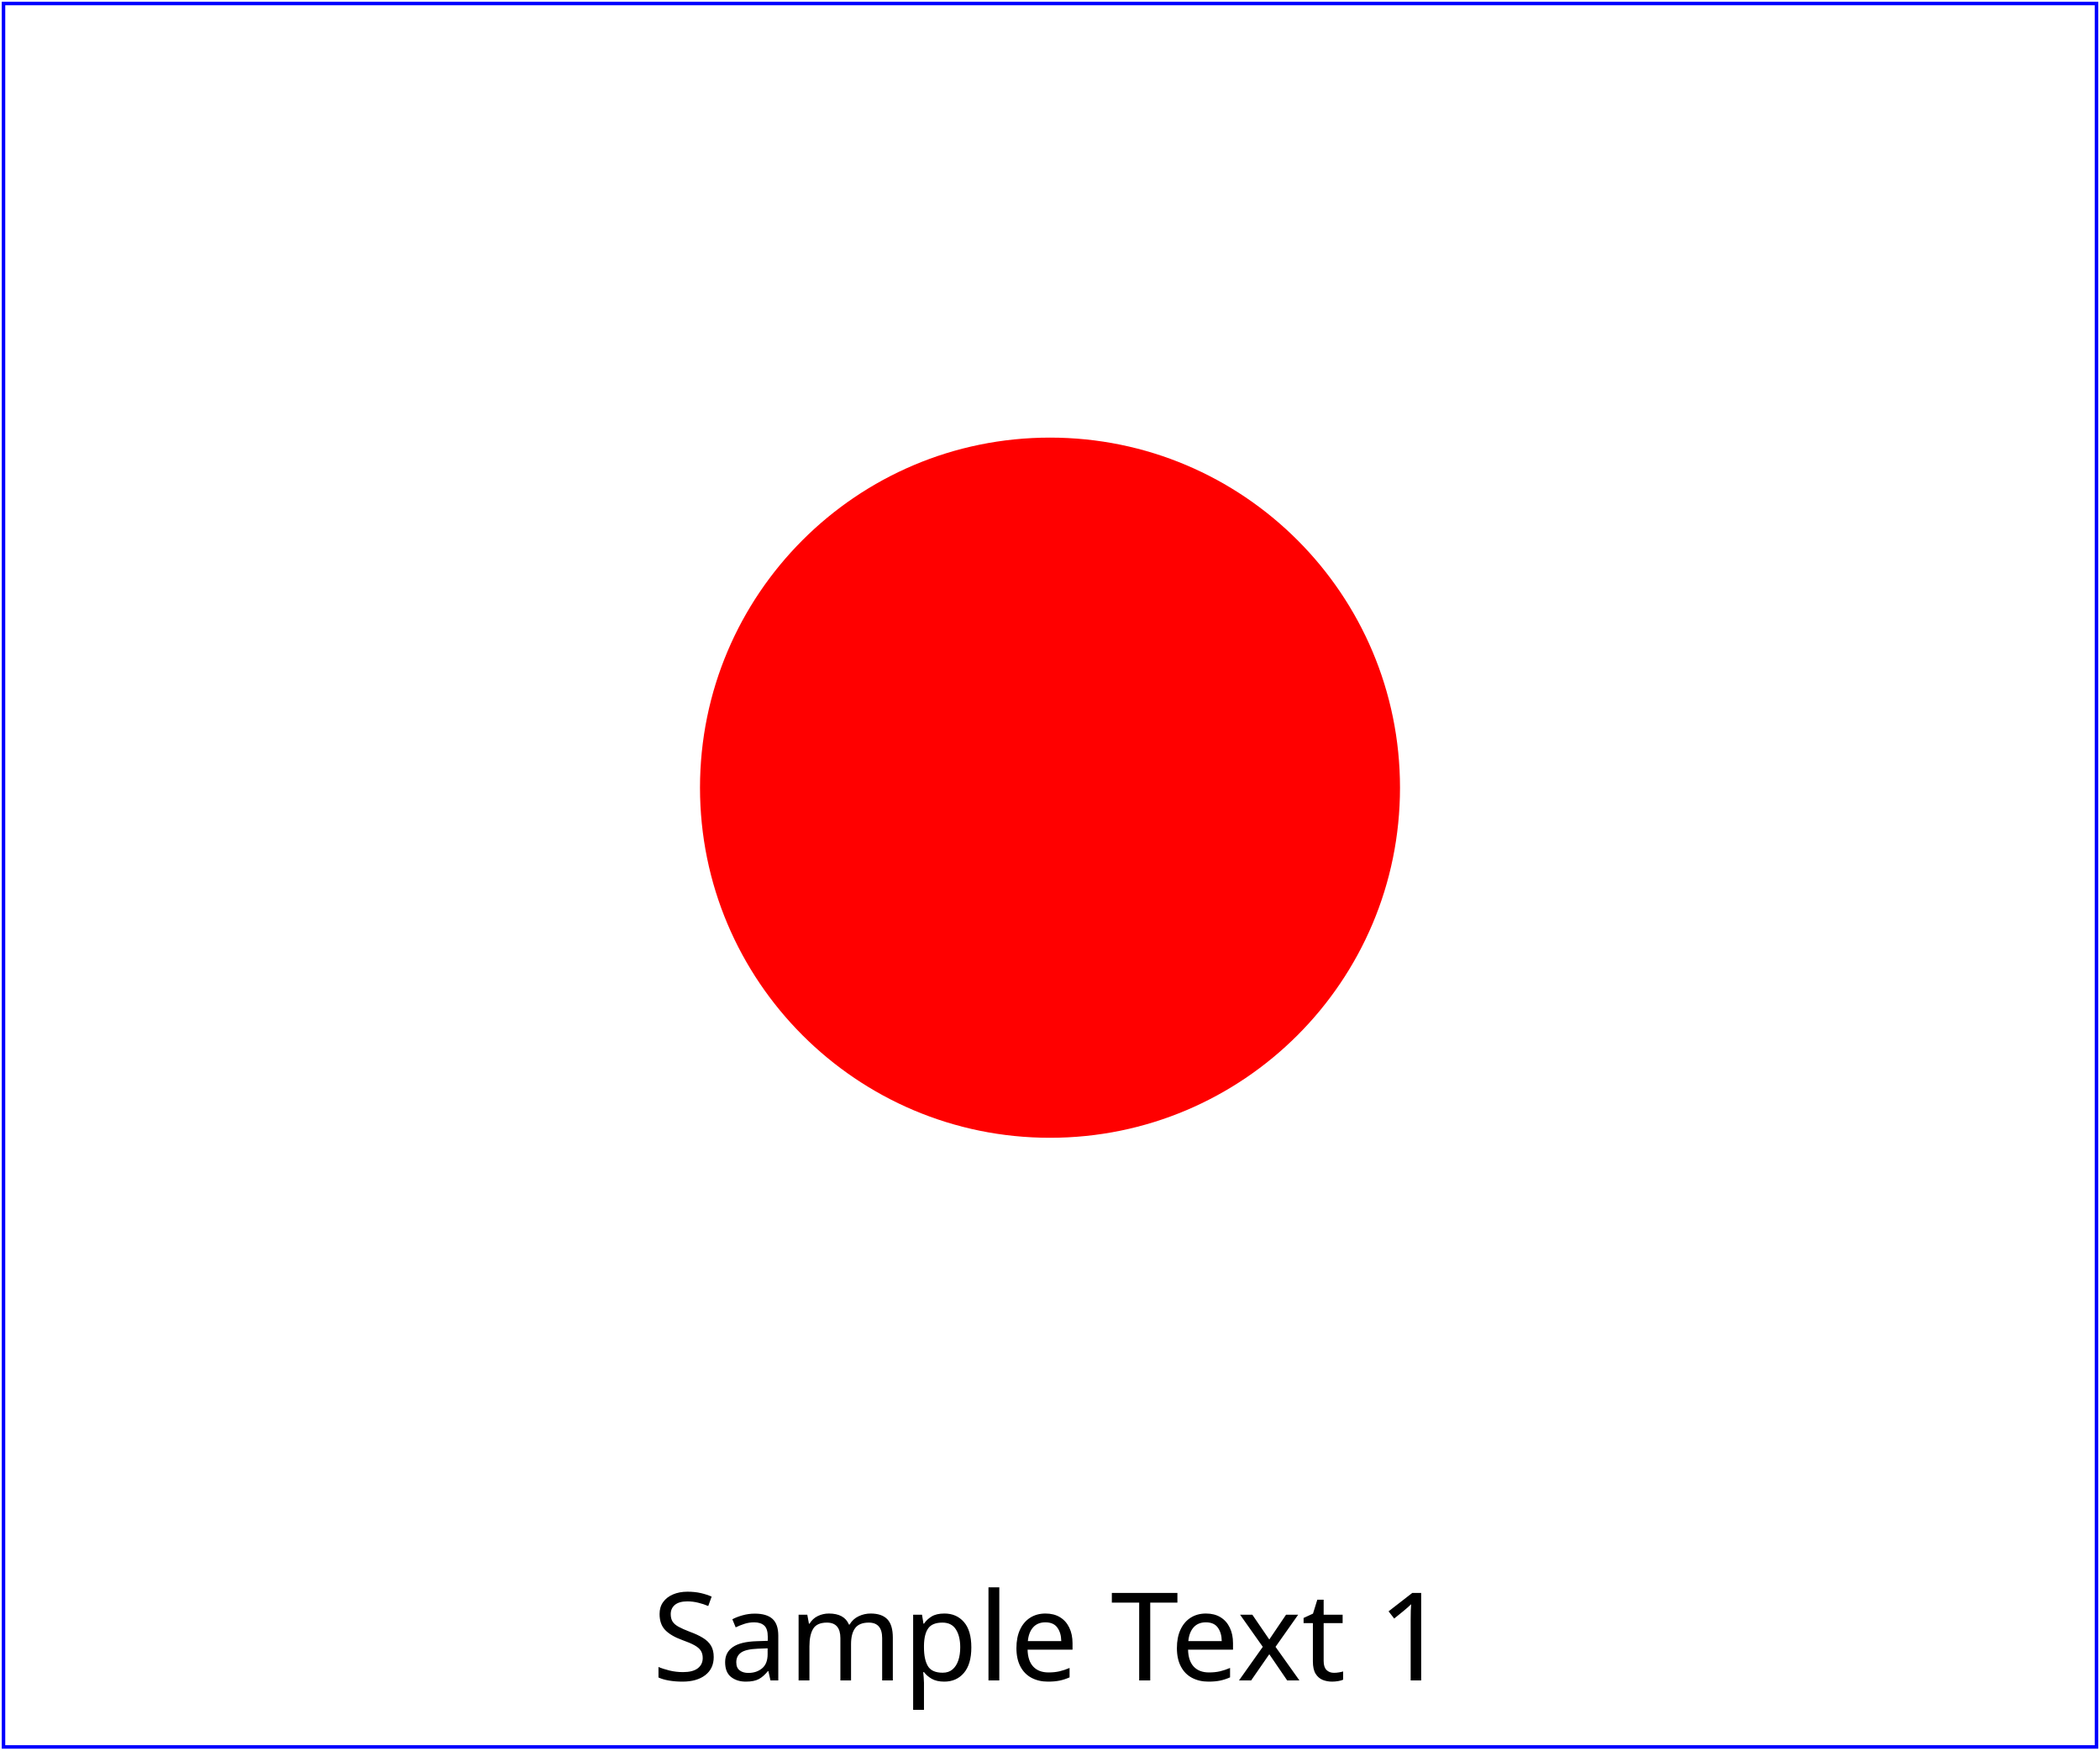
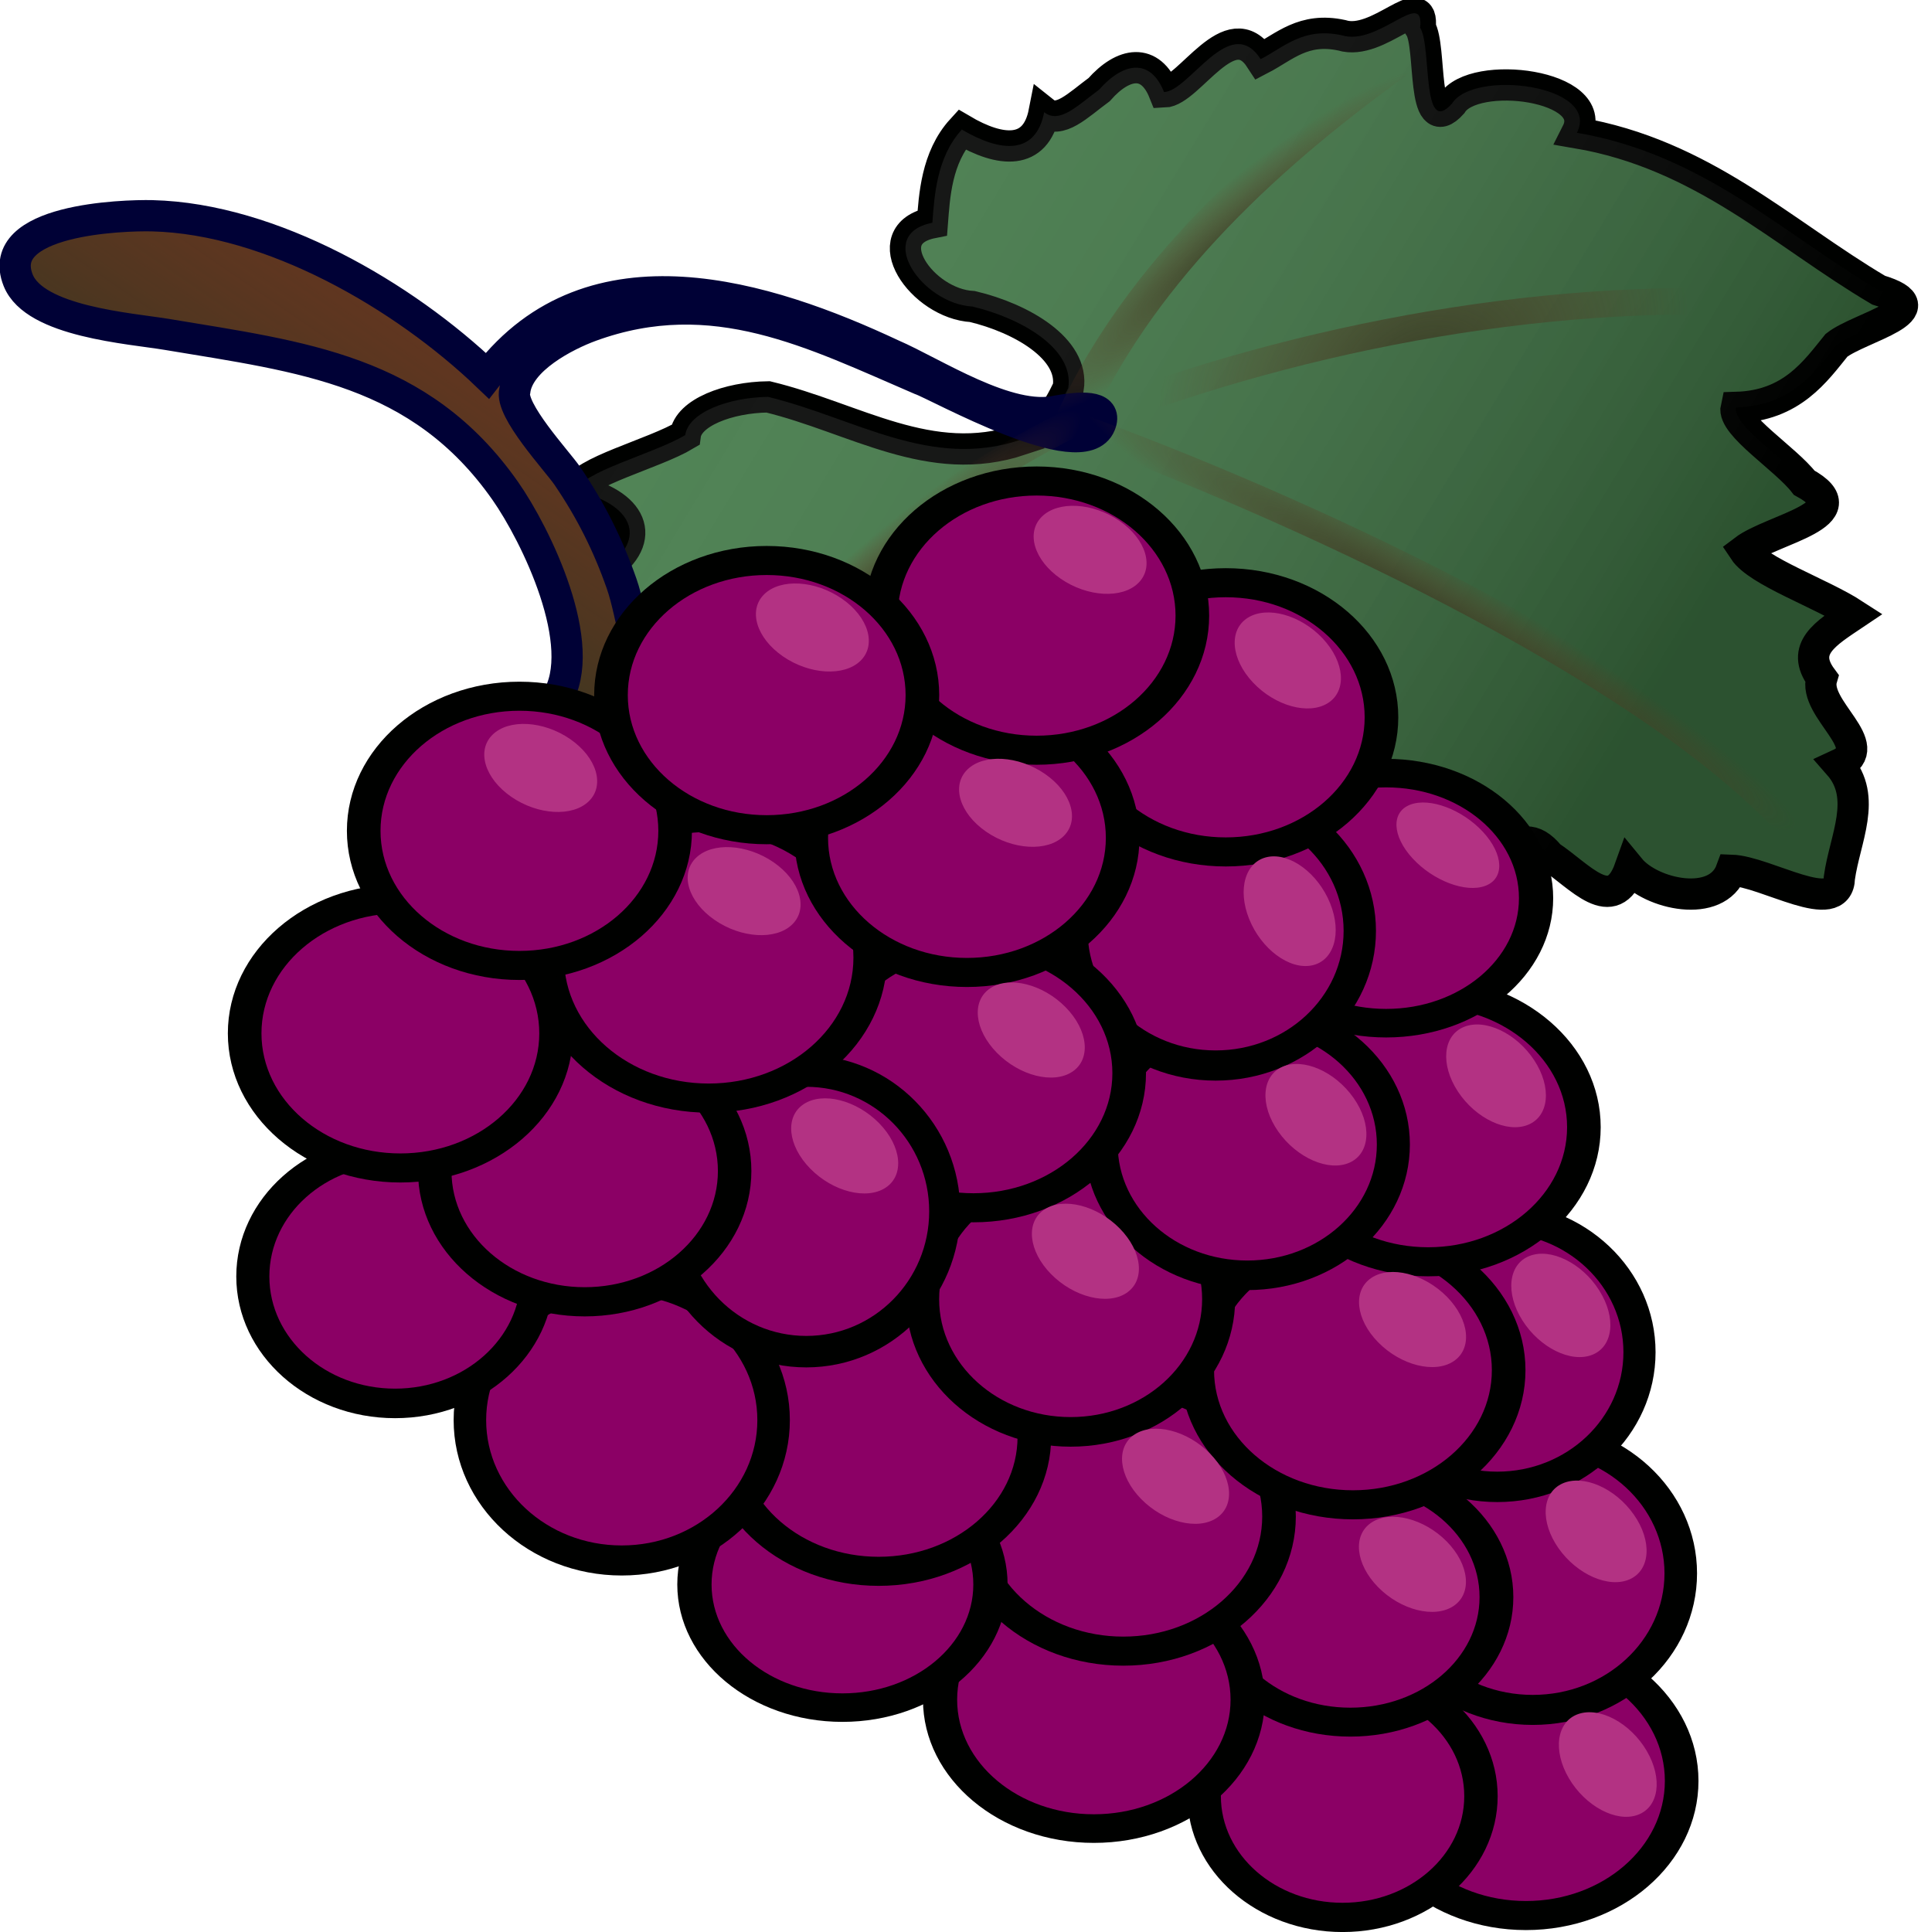
- <svg xmlns="http://www.w3.org/2000/svg" width="6cm" height="5cm" viewBox="0 0 600 500" version="1.1">
-   <rect x="1" y="1" width="598" height="498" fill="none" stroke="blue" />
-   <circle cx="300" cy="225" r="100" fill="red" />
-   <text x="300" y="480" font-family="Verdana" font-size="35" text-anchor="middle">
-         Sample Text 1
-     </text>
+ <svg xmlns="http://www.w3.org/2000/svg" xmlns:xlink="http://www.w3.org/1999/xlink" id="svg1" width="384.116" height="386.298" version="1.1">
+   <defs id="defs3">
+     <linearGradient id="linearGradient5521">
+       <stop style="stop-color: rgb(55, 54, 32); stop-opacity: 0.784;" offset="0" id="stop5522" />
+       <stop style="stop-color: rgb(108, 54, 32); stop-opacity: 0;" offset="1" id="stop5523" />
+     </linearGradient>
+     <linearGradient id="linearGradient4886">
+       <stop style="stop-color: rgb(166, 126, 13); stop-opacity: 0.886;" offset="0" id="stop4887" />
+       <stop style="stop-color: rgb(75, 150, 54); stop-opacity: 0.351;" offset="1" id="stop4888" />
+     </linearGradient>
+     <linearGradient id="linearGradient3606">
+       <stop style="stop-color: rgb(153, 60, 13); stop-opacity: 0.546;" offset="0" id="stop3607" />
+       <stop style="stop-color: rgb(145, 113, 60); stop-opacity: 0.268;" offset="1" id="stop3608" />
+     </linearGradient>
+     <linearGradient id="linearGradient3602">
+       <stop style="stop-color: rgb(166, 126, 13); stop-opacity: 0.567;" offset="0" id="stop3603" />
+       <stop style="stop-color: rgb(75, 150, 54); stop-opacity: 0.216;" offset="1" id="stop3604" />
+     </linearGradient>
+     <linearGradient id="linearGradient3592">
+       <stop style="stop-color: rgb(186, 2, 13); stop-opacity: 0.886;" offset="0" id="stop3593" />
+       <stop style="stop-color: rgb(75, 150, 54); stop-opacity: 0.349;" offset="1" id="stop3594" />
+     </linearGradient>
+     <linearGradient id="linearGradient1536">
+       <stop style="stop-color: rgb(126, 147, 13); stop-opacity: 0.619;" offset="0" id="stop1537" />
+       <stop style="stop-color: rgb(75, 150, 54); stop-opacity: 0.33;" offset="1" id="stop1538" />
+     </linearGradient>
+     <linearGradient id="linearGradient1532">
+       <stop style="stop-color: rgb(0, 0, 0); stop-opacity: 1;" offset="0" id="stop1533" />
+       <stop style="stop-color: rgb(255, 255, 255); stop-opacity: 1;" offset="1" id="stop1534" />
+     </linearGradient>
+     <linearGradient id="linearGradient2623">
+       <stop style="stop-color: rgb(0, 0, 0); stop-opacity: 1;" offset="0" id="stop2624" />
+       <stop style="stop-color: rgb(255, 255, 255); stop-opacity: 1;" offset="1" id="stop2625" />
+     </linearGradient>
+     <linearGradient id="linearGradient6743">
+       <stop style="stop-color: rgb(0, 0, 0); stop-opacity: 0.351;" offset="0" id="stop6744" />
+       <stop style="stop-color: rgb(255, 255, 255); stop-opacity: 0.01;" offset="1" id="stop6745" />
+     </linearGradient>
+     <linearGradient xlink:href="#linearGradient6743" id="linearGradient4897" x1="470.255" y1="284.984" x2="209.893" y2="164.375" gradientTransform="matrix(1.142487,0,0,0.8752836,-196.5881,-128.4325)" gradientUnits="userSpaceOnUse" />
+     <linearGradient xlink:href="#linearGradient5521" id="linearGradient6149" x1="193.637" y1="136.91" x2="268.609" y2="82.95" gradientTransform="scale(1.423824,0.7023339)" gradientUnits="userSpaceOnUse" />
+     <radialGradient xlink:href="#linearGradient5521" id="radialGradient3053" gradientTransform="scale(1.087948,0.9191614)" cx="417.744" cy="94.661" fx="417.744" fy="94.661" r="100.062" gradientUnits="userSpaceOnUse" />
+     <radialGradient xlink:href="#linearGradient5521" id="radialGradient103" gradientTransform="scale(0.3461173,2.889194)" cx="226.043" cy="37.977" fx="226.043" fy="37.977" r="16.586" gradientUnits="userSpaceOnUse" />
+     <radialGradient xlink:href="#linearGradient5521" id="radialGradient105" gradientTransform="scale(1.15027,0.8693608)" cx="90.596" cy="98.895" fx="90.596" fy="98.895" r="27.404" gradientUnits="userSpaceOnUse" />
+     <radialGradient xlink:href="#linearGradient5521" id="radialGradient107" gradientTransform="scale(2.325584,0.4299994)" cx="44.933" cy="139.017" fx="44.933" fy="139.017" r="13.65" gradientUnits="userSpaceOnUse" />
+     <radialGradient xlink:href="#linearGradient5521" id="radialGradient109" gradientTransform="scale(2.515654,0.3975109)" cx="18.145" cy="159.012" fx="18.145" fy="159.012" r="12.214" gradientUnits="userSpaceOnUse" />
+     <radialGradient xlink:href="#linearGradient5521" id="radialGradient111" gradientTransform="scale(0.8762185,1.141268)" cx="58.612" cy="83.013" fx="58.612" fy="83.013" r="28.804" gradientUnits="userSpaceOnUse" />
+   </defs>
+   <path style="fill:#447f4a;fill-opacity:1;stroke:#000100;stroke-width:6.25;stroke-miterlimit:4;stroke-opacity:1;stroke-dasharray:none" d="m 204.03,87.953 c -17.999,5.995 -33.051,-4.383 -50.436,-8.599 -7.996,0.106 -15.972,3.153 -16.562,7.643 -6.24,3.735 -21.014,7.399 -21.751,11.179 10.966,2.512 14.484,9.39 5.656,15.499 -6.054,5.594 -14.029,11.601 0.355,12.784 4.297,3.579 -2.255,17.348 2.641,17.3 10.041,-2.702 3.514,7.62 10.64,9.983 2.108,4.054 -1.522,15.059 8.443,7.69 8.384,-6.3 24.95,-14.387 33.997,-13.184 -4.867,5.807 -13.379,10.821 -12.206,18.253 -2.069,5.231 0.505,5.339 5.523,7.281 -1.086,6.215 7.605,22.478 17.544,13.472 9.265,-3.042 7.852,12.78 19.474,10.781 10.399,-4.666 16.808,5.724 24.055,6.375 4.259,-7.48 11.282,-3.949 16.96,0.619 8.278,-5.537 24.782,6.685 27.473,0.614 -0.095,-6.332 -6.575,-14.835 2.262,-17.284 -7.181,-5.534 -13.631,-11.675 -15.522,-19.462 -0.633,-7.446 3.931,8.702 9.108,1.268 7.651,0.91 16.011,11.057 22.245,8.445 5.193,-3.486 9.289,-15.671 15.957,-7.457 6.037,3.983 12.551,12.223 16.023,2.508 4.247,5.176 17.438,8.127 20.29,0.342 6.993,0.239 21.455,9.55 21.616,1.492 1.076,-7.759 5.684,-16.023 -0.113,-22.618 7.951,-3.638 -5.263,-11.105 -3.411,-17.276 -4.368,-5.92 0.796,-8.965 6.426,-12.744 -6.57,-4.263 -19.163,-8.58 -21.964,-12.808 5.688,-4.312 23.64,-7.178 12.025,-13.529 -3.655,-4.778 -14.427,-11.504 -13.608,-15.057 11.168,-0.305 15.907,-7.313 20.077,-12.437 4.719,-3.676 21.233,-7.172 8.409,-11.009 -19.12,-11.288 -35.109,-27.186 -60.335,-31.468 4.844,-9.551 -20.653,-12.798 -24.993,-5.814 -6.175,6.842 -3.975,-11.456 -6.351,-15.193 0.86,-8.182 -8.326,3.799 -15.678,1.51 -7.667,-1.652 -11.465,2.318 -16.207,4.776 -6.125,-9.463 -14.248,6.406 -19.323,6.578 -2.731,-6.825 -8.115,-6.003 -12.978,-0.489 -4.243,3.123 -7.919,6.959 -10.989,4.515 -1.686,8.615 -8.68,8.072 -16.469,3.474 -5.108,5.59 -5.485,13.408 -5.892,18.631 -11.744,2.326 -2.065,16.217 8.015,16.754 9.779,2.318 20.426,8.453 19.153,16.306 -2.475,5.159 -4.055,7.245 -9.58,10.354 z m 37.129,57.451 c 5.34,-2.193 13.443,-7.743 10.102,0.612 -0.64,3.628 0.855,12.504 -4.204,5.273 -1.966,-1.962 -3.932,-3.923 -5.898,-5.885 z" id="path5" />
+   <path style="fill:url(#linearGradient4897);fill-opacity:1;stroke:none" d="m 204.03,87.953 c -17.999,5.995 -33.051,-4.383 -50.436,-8.599 -7.996,0.106 -15.972,3.153 -16.562,7.643 -6.24,3.735 -21.014,7.399 -21.751,11.179 10.966,2.512 14.484,9.39 5.656,15.499 -6.054,5.593 -14.029,11.601 0.355,12.784 4.297,3.579 -2.255,17.348 2.641,17.3 10.041,-2.702 3.514,7.62 10.64,9.983 2.108,4.054 -1.522,15.059 8.443,7.69 8.384,-6.3 24.95,-14.387 33.997,-13.184 -4.867,5.807 -13.379,10.821 -12.206,18.253 -2.069,5.231 0.505,5.339 5.523,7.281 -1.086,6.215 7.605,22.478 17.544,13.472 9.265,-3.042 7.852,12.78 19.474,10.781 10.399,-4.666 16.808,5.724 24.055,6.375 4.259,-7.48 11.282,-3.949 16.96,0.619 8.278,-5.537 24.782,6.685 27.473,0.614 -0.095,-6.332 -6.575,-14.835 2.262,-17.284 -7.181,-5.534 -13.631,-11.675 -15.522,-19.462 -0.633,-7.446 3.931,8.702 9.108,1.268 7.651,0.91 16.011,11.057 22.245,8.445 5.193,-3.486 9.289,-15.671 15.957,-7.457 6.037,3.983 12.551,12.223 16.023,2.508 4.247,5.176 17.437,8.127 20.29,0.342 6.993,0.239 21.455,9.55 21.616,1.492 1.076,-7.759 5.684,-16.023 -0.113,-22.618 7.951,-3.638 -5.263,-11.105 -3.411,-17.276 -4.368,-5.92 0.796,-8.965 6.426,-12.744 -6.57,-4.263 -19.163,-8.58 -21.963,-12.808 5.688,-4.312 23.64,-7.178 12.025,-13.529 -3.655,-4.778 -14.427,-11.504 -13.608,-15.057 11.168,-0.305 15.907,-7.313 20.077,-12.437 4.719,-3.676 21.233,-7.172 8.409,-11.009 -19.12,-11.288 -35.109,-27.186 -60.335,-31.468 4.844,-9.551 -20.653,-12.798 -24.993,-5.814 -6.175,6.842 -3.975,-11.456 -6.351,-15.193 0.86,-8.182 -8.326,3.799 -15.678,1.51 -7.667,-1.652 -11.465,2.318 -16.206,4.776 -6.125,-9.463 -14.248,6.405 -19.323,6.578 -2.731,-6.825 -8.115,-6.003 -12.978,-0.489 -4.243,3.123 -7.919,6.959 -10.989,4.515 -1.686,8.615 -8.68,8.072 -16.469,3.474 -5.108,5.59 -5.485,13.408 -5.892,18.631 -11.744,2.326 -2.065,16.217 8.015,16.754 9.779,2.318 20.426,8.453 19.153,16.306 -2.475,5.159 -4.055,7.245 -9.58,10.354 z m 37.129,57.451 c 5.34,-2.193 13.443,-7.743 10.102,0.612 -0.64,3.628 0.855,12.504 -4.204,5.273 -1.966,-1.962 -3.932,-3.923 -5.898,-5.885 z" id="path4264" />
+   <g id="g1748" transform="translate(-196.5881,-128.4325)">
+     <path style="fill:#6c3620;fill-opacity:1;stroke:none" d="m 301.699,130.79 0,1 44,0 0,-1 c -3.453,-1.946 -7.94,-3.042 -10.566,-6.144 -4.337,-5.121 -5.315,-16.785 -7.577,-23.255 -2.736,-7.827 -6.222,-14.773 -10.886,-21.601 -2,-2.929 -11.581,-13.193 -10.487,-16.989 0.774,-6.302 10.19,-11.12 15.179,-12.939 24.594,-8.967 44.601,1.498 65.93,10.657 3.25,1.07 32.506,17.579 35.964,8.992 1.371,-3.406 -2.582,-3.766 -8.566,-2.68 -9.801,2.292 -24.798,-7.699 -33.102,-11.273 -24.909,-11.665 -59.945,-22.905 -80.889,4.232 -16.735,-16.016 -43.137,-31.399 -67,-31.985 -5.95,-0.146 -31.64,0.724 -26.828,12.88 3.295,8.323 22.38,9.614 29.828,10.858 26.992,4.507 50.549,7.016 67.56,31.247 6.122,8.72 16.997,31.014 10.261,41.721 -2.239,3.559 -9.09,4.757 -12.821,6.279 z" id="path14" transform="translate(-6.65592,143.768)" />
+     <path style="fill:url(#linearGradient6149);fill-opacity:1;stroke:#000136;stroke-width:6.25;stroke-miterlimit:4;stroke-opacity:1;stroke-dasharray:none" d="m 301.699,130.79 0,1 44,0 0,-1 c -3.453,-1.946 -7.94,-3.042 -10.566,-6.144 -4.337,-5.121 -5.315,-16.785 -7.577,-23.255 -2.736,-7.827 -6.222,-14.773 -10.886,-21.601 -2,-2.929 -11.581,-13.193 -10.487,-16.989 0.774,-6.302 10.19,-11.12 15.179,-12.939 24.594,-8.967 44.601,1.498 65.93,10.657 3.25,1.07 32.506,17.579 35.964,8.992 1.371,-3.406 -2.582,-3.766 -8.566,-2.68 -9.801,2.292 -24.798,-7.699 -33.102,-11.273 -24.909,-11.665 -59.945,-22.905 -80.889,4.232 -16.735,-16.016 -43.137,-31.399 -67,-31.985 -5.95,-0.146 -31.64,0.724 -26.828,12.88 3.295,8.323 22.38,9.614 29.828,10.858 26.992,4.507 50.549,7.016 67.56,31.247 6.122,8.72 16.997,31.014 10.261,41.721 -2.239,3.559 -9.09,4.757 -12.821,6.279 z" id="path5525" transform="translate(-6.65592,143.768)" />
+   </g>
+   <g id="g3595" style="fill:none;stroke:url(#radialGradient3053);stroke-width:3.75;stroke-miterlimit:4;stroke-opacity:1;stroke-dasharray:none;marker-end:none" transform="translate(-203.244,15.33553)">
+     <path style="stroke:url(#radialGradient103);stroke-width:3.75;stroke-linecap:round;stroke-linejoin:round;stroke-miterlimit:4;stroke-dasharray:none;marker-end:none" d="M 74.372,63.678 C 80.417,88.832 85.733,130.432 78.889,155.767" id="path1321" transform="matrix(1.25264,-1.08071,1.49284,0.906816,228.882,92.1037)" />
+     <path style="stroke:url(#radialGradient105);stroke-width:3.75;stroke-linecap:round;stroke-linejoin:round;stroke-miterlimit:4;stroke-dasharray:none;marker-end:none" d="m 74.563,64.026 c 22.558,8.638 45.17,24.077 59.294,43.898" id="path1322" transform="matrix(1.25264,-1.08071,1.49284,0.906816,228.882,92.1037)" />
+     <path style="stroke:url(#radialGradient107);stroke-width:3.75;stroke-linecap:round;stroke-linejoin:round;stroke-miterlimit:4;stroke-dasharray:none;marker-end:none" d="M 74.627,63.772 C 93.634,56.012 114.214,54.675 134.366,56.519" id="path1323" transform="matrix(1.25264,-1.08071,1.49284,0.906816,228.882,92.1037)" />
+     <path style="stroke:url(#radialGradient109);stroke-width:3.75;stroke-linecap:round;stroke-linejoin:round;stroke-miterlimit:4;stroke-dasharray:none;marker-end:none" d="M 74.5,63.708 C 55.879,58.561 34.805,58.912 16.796,66.189" id="path1324" transform="matrix(1.25264,-1.08071,1.49284,0.906816,228.882,92.1037)" />
+     <path style="stroke:url(#radialGradient111);stroke-width:3.75;stroke-linecap:round;stroke-linejoin:round;stroke-miterlimit:4;stroke-dasharray:none;marker-end:none" d="m 74.72,63.742 c -18.412,3.929 -34.67,27.46 -40.248,45.027 -3.101,7.846 -3.898,11.836 -6.479,16.969" id="path1325" transform="matrix(1.25264,-1.08071,1.49284,0.906816,228.882,92.1037)" />
+   </g>
+   <g id="g1758" style="stroke:#000100;stroke-opacity:1" transform="translate(-196.5881,-128.4325)">
+     <path style="fill:#000000;fill-opacity:1;fill-rule:evenodd;stroke:#000100;stroke-width:6.25;stroke-linecap:butt;stroke-linejoin:miter;stroke-miterlimit:4;stroke-opacity:1;stroke-dasharray:none" d="m 349.086,121.43 140.344,67.15 0,0 28.483,151.709 -175.559,-61.678 11.911,-15.42 -24.34,-10.943 -60.073,-32.829 79.235,-97.989 z" id="path4322" transform="translate(-6.65592,143.768)" />
+     <path style="fill:#8b0065;fill-opacity:1;fill-rule:evenodd;stroke:#000100;stroke-width:6.722;stroke-linecap:round;stroke-linejoin:round;stroke-miterlimit:4;stroke-opacity:1;stroke-dasharray:none" id="path4228" d="m 172.451,111.865 c 0,17.196 -13.941,31.137 -31.137,31.137 -17.196,0 -31.137,-13.941 -31.137,-31.137 0,-17.196 13.941,-31.137 31.137,-31.137 17.196,0 31.137,13.941 31.137,31.137 z" transform="matrix(1,0,0,0.864417,360.413,387.827)" />
+     <path style="fill:#8b0065;fill-opacity:1;fill-rule:evenodd;stroke:#000100;stroke-width:6.846;stroke-linecap:round;stroke-linejoin:round;stroke-miterlimit:4;stroke-opacity:1;stroke-dasharray:none" id="path4245" d="m 172.451,111.865 c 0,17.196 -13.941,31.137 -31.137,31.137 -17.196,0 -31.137,-13.941 -31.137,-31.137 0,-17.196 13.941,-31.137 31.137,-31.137 17.196,0 31.137,13.941 31.137,31.137 z" transform="matrix(0.950563,0,0,0.876707,368.758,344.953)" />
+     <path style="fill:#8b0065;fill-opacity:1;fill-rule:evenodd;stroke:#000100;stroke-width:7.514;stroke-linecap:round;stroke-linejoin:round;stroke-miterlimit:4;stroke-opacity:1;stroke-dasharray:none" id="path4248" d="m 172.451,111.865 c 0,17.196 -13.941,31.137 -31.137,31.137 -17.196,0 -31.137,-13.941 -31.137,-31.137 0,-17.196 13.941,-31.137 31.137,-31.137 17.196,0 31.137,13.941 31.137,31.137 z" transform="matrix(0.888767,0,0,0.778388,339.461,400.502)" />
+     <path style="fill:#8b0065;fill-opacity:1;fill-rule:evenodd;stroke:#000100;stroke-width:7.033;stroke-linecap:round;stroke-linejoin:round;stroke-miterlimit:4;stroke-opacity:1;stroke-dasharray:none" id="path4254" d="m 172.451,111.865 c 0,17.196 -13.941,31.137 -31.137,31.137 -17.196,0 -31.137,-13.941 -31.137,-31.137 0,-17.196 13.941,-31.137 31.137,-31.137 17.196,0 31.137,13.941 31.137,31.137 z" transform="matrix(0.913486,0,0,0.864417,366.899,302.113)" />
+     <path style="fill:#8b0065;fill-opacity:1;fill-rule:evenodd;stroke:#000100;stroke-width:7.201;stroke-linecap:round;stroke-linejoin:round;stroke-miterlimit:4;stroke-opacity:1;stroke-dasharray:none" id="path4251" d="m 172.451,111.865 c 0,17.196 -13.941,31.137 -31.137,31.137 -17.196,0 -31.137,-13.941 -31.137,-31.137 0,-17.196 13.941,-31.137 31.137,-31.137 17.196,0 31.137,13.941 31.137,31.137 z" transform="matrix(0.93817,0,0,0.802987,334.037,357.942)" />
+     <path style="fill:#8b0065;fill-opacity:1;fill-rule:evenodd;stroke:#000100;stroke-width:6.913;stroke-linecap:round;stroke-linejoin:round;stroke-miterlimit:4;stroke-opacity:1;stroke-dasharray:none" id="path4260" d="m 172.451,111.865 c 0,17.196 -13.941,31.137 -31.137,31.137 -17.196,0 -31.137,-13.941 -31.137,-31.137 0,-17.196 13.941,-31.137 31.137,-31.137 17.196,0 31.137,13.941 31.137,31.137 z" transform="matrix(0.987641,0,0,0.827547,275.753,375.712)" />
+     <path style="fill:#8b0065;fill-opacity:1;fill-rule:evenodd;stroke:#000100;stroke-width:6.722;stroke-linecap:round;stroke-linejoin:round;stroke-miterlimit:4;stroke-opacity:1;stroke-dasharray:none" id="path4263" d="m 172.451,111.865 c 0,17.196 -13.941,31.137 -31.137,31.137 -17.196,0 -31.137,-13.941 -31.137,-31.137 0,-17.196 13.941,-31.137 31.137,-31.137 17.196,0 31.137,13.941 31.137,31.137 z" transform="matrix(1,0,0,0.864417,279.897,334.96)" />
+     <path style="fill:#8b0065;fill-opacity:1;fill-rule:evenodd;stroke:#000100;stroke-width:6.722;stroke-linecap:round;stroke-linejoin:round;stroke-miterlimit:4;stroke-opacity:1;stroke-dasharray:none" id="path4257" d="m 172.451,111.865 c 0,17.196 -13.941,31.137 -31.137,31.137 -17.196,0 -31.137,-13.941 -31.137,-31.137 0,-17.196 13.941,-31.137 31.137,-31.137 17.196,0 31.137,13.941 31.137,31.137 z" transform="matrix(1,0,0,0.864417,325.819,305.701)" />
+     <path style="fill:#8b0065;fill-opacity:1;fill-rule:evenodd;stroke:#000100;stroke-width:6.722;stroke-linecap:round;stroke-linejoin:round;stroke-miterlimit:4;stroke-opacity:1;stroke-dasharray:none" id="path4269" d="m 172.451,111.865 c 0,17.196 -13.941,31.137 -31.137,31.137 -17.196,0 -31.137,-13.941 -31.137,-31.137 0,-17.196 13.941,-31.137 31.137,-31.137 17.196,0 31.137,13.941 31.137,31.137 z" transform="matrix(1,0,0,0.864417,340.861,257.11)" />
+     <path style="fill:#8b0065;fill-opacity:1;fill-rule:evenodd;stroke:#000100;stroke-width:7.209;stroke-linecap:round;stroke-linejoin:round;stroke-miterlimit:4;stroke-opacity:1;stroke-dasharray:none" id="path4290" d="m 172.451,111.865 c 0,17.196 -13.941,31.137 -31.137,31.137 -17.196,0 -31.137,-13.941 -31.137,-31.137 0,-17.196 13.941,-31.137 31.137,-31.137 17.196,0 31.137,13.941 31.137,31.137 z" transform="matrix(0.950565,0,0,0.79068,230.719,356.798)" />
+     <path style="fill:#8b0065;fill-opacity:1;fill-rule:evenodd;stroke:#000100;stroke-width:6.722;stroke-linecap:round;stroke-linejoin:round;stroke-miterlimit:4;stroke-opacity:1;stroke-dasharray:none" id="path4293" d="m 172.451,111.865 c 0,17.196 -13.941,31.137 -31.137,31.137 -17.196,0 -31.137,-13.941 -31.137,-31.137 0,-17.196 13.941,-31.137 31.137,-31.137 17.196,0 31.137,13.941 31.137,31.137 z" transform="matrix(1,0,0,0.864417,230.975,319)" />
+     <path style="fill:#8b0065;fill-opacity:1;fill-rule:evenodd;stroke:#000100;stroke-width:6.666;stroke-linecap:round;stroke-linejoin:round;stroke-miterlimit:4;stroke-opacity:1;stroke-dasharray:none" id="path4287" d="m 172.451,111.865 c 0,17.196 -13.941,31.137 -31.137,31.137 -17.196,0 -31.137,-13.941 -31.137,-31.137 0,-17.196 13.941,-31.137 31.137,-31.137 17.196,0 31.137,13.941 31.137,31.137 z" transform="matrix(0.975198,0,0,0.90139,183.107,311.545)" />
+     <path style="fill:#8b0065;fill-opacity:1;fill-rule:evenodd;stroke:#000100;stroke-width:6.945;stroke-linecap:round;stroke-linejoin:round;stroke-miterlimit:4;stroke-opacity:1;stroke-dasharray:none" id="path4296" d="m 172.451,111.865 c 0,17.196 -13.941,31.137 -31.137,31.137 -17.196,0 -31.137,-13.941 -31.137,-31.137 0,-17.196 13.941,-31.137 31.137,-31.137 17.196,0 31.137,13.941 31.137,31.137 z" transform="matrix(0.950479,0,0,0.852122,276.363,292.878)" />
+     <path style="fill:#8b0065;fill-opacity:1;fill-rule:evenodd;stroke:#000100;stroke-width:7.041;stroke-linecap:round;stroke-linejoin:round;stroke-miterlimit:4;stroke-opacity:1;stroke-dasharray:none" id="path4299" d="m 172.451,111.865 c 0,17.196 -13.941,31.137 -31.137,31.137 -17.196,0 -31.137,-13.941 -31.137,-31.137 0,-17.196 13.941,-31.137 31.137,-31.137 17.196,0 31.137,13.941 31.137,31.137 z" transform="matrix(0.938204,0,0,0.839837,313.418,263.327)" />
+     <path style="fill:#8b0065;fill-opacity:1;fill-rule:evenodd;stroke:#000100;stroke-width:7.108;stroke-linecap:round;stroke-linejoin:round;stroke-miterlimit:4;stroke-opacity:1;stroke-dasharray:none" id="path4266" d="m 172.451,111.865 c 0,17.196 -13.941,31.137 -31.137,31.137 -17.196,0 -31.137,-13.941 -31.137,-31.137 0,-17.196 13.941,-31.137 31.137,-31.137 17.196,0 31.137,13.941 31.137,31.137 z" transform="matrix(0.962922,0,0,0.802967,337.693,218.189)" />
+     <path style="fill:#8b0065;fill-opacity:1;fill-rule:evenodd;stroke:#000100;stroke-width:6.986;stroke-linecap:round;stroke-linejoin:round;stroke-miterlimit:4;stroke-opacity:1;stroke-dasharray:none" id="path4302" d="m 172.451,111.865 c 0,17.196 -13.941,31.137 -31.137,31.137 -17.196,0 -31.137,-13.941 -31.137,-31.137 0,-17.196 13.941,-31.137 31.137,-31.137 17.196,0 31.137,13.941 31.137,31.137 z" transform="matrix(0.925791,0,0,0.864497,308.846,217.855)" />
+     <path style="fill:#8b0065;fill-opacity:1;fill-rule:evenodd;stroke:#000100;stroke-width:6.722;stroke-linecap:round;stroke-linejoin:round;stroke-miterlimit:4;stroke-opacity:1;stroke-dasharray:none" id="path4305" d="m 172.451,111.865 c 0,17.196 -13.941,31.137 -31.137,31.137 -17.196,0 -31.137,-13.941 -31.137,-31.137 0,-17.196 13.941,-31.137 31.137,-31.137 17.196,0 31.137,13.941 31.137,31.137 z" transform="matrix(1,0,0,0.864417,249.936,246.311)" />
+     <path style="fill:#8b0065;fill-opacity:1;fill-rule:evenodd;stroke:#000100;stroke-width:6.984;stroke-linecap:round;stroke-linejoin:round;stroke-miterlimit:4;stroke-opacity:1;stroke-dasharray:none" id="path4308" d="m 172.451,111.865 c 0,17.196 -13.941,31.137 -31.137,31.137 -17.196,0 -31.137,-13.941 -31.137,-31.137 0,-17.196 13.941,-31.137 31.137,-31.137 17.196,0 31.137,13.941 31.137,31.137 z" transform="matrix(0.889039,0,0,0.900865,232.183,269.867)" />
+     <path style="fill:#8b0065;fill-opacity:1;fill-rule:evenodd;stroke:#000100;stroke-width:7.242;stroke-linecap:round;stroke-linejoin:round;stroke-miterlimit:4;stroke-opacity:1;stroke-dasharray:none" id="path4284" d="m 172.451,111.865 c 0,17.196 -13.941,31.137 -31.137,31.137 -17.196,0 -31.137,-13.941 -31.137,-31.137 0,-17.196 13.941,-31.137 31.137,-31.137 17.196,0 31.137,13.941 31.137,31.137 z" transform="matrix(0.913486,0,0,0.815258,146.499,292.457)" />
+     <path style="fill:#8b0065;fill-opacity:1;fill-rule:evenodd;stroke:#000100;stroke-width:6.95;stroke-linecap:round;stroke-linejoin:round;stroke-miterlimit:4;stroke-opacity:1;stroke-dasharray:none" id="path4317" d="m 172.451,111.865 c 0,17.196 -13.941,31.137 -31.137,31.137 -17.196,0 -31.137,-13.941 -31.137,-31.137 0,-17.196 13.941,-31.137 31.137,-31.137 17.196,0 31.137,13.941 31.137,31.137 z" transform="matrix(0.962922,0,0,0.839837,177.434,268.625)" />
+     <path style="fill:#8b0065;fill-opacity:1;fill-rule:evenodd;stroke:#000100;stroke-width:6.722;stroke-linecap:round;stroke-linejoin:round;stroke-miterlimit:4;stroke-opacity:1;stroke-dasharray:none" id="path4311" d="m 172.451,111.865 c 0,17.196 -13.941,31.137 -31.137,31.137 -17.196,0 -31.137,-13.941 -31.137,-31.137 0,-17.196 13.941,-31.137 31.137,-31.137 17.196,0 31.137,13.941 31.137,31.137 z" transform="matrix(1,0,0,0.864417,135.334,238.35)" />
+     <path style="fill:#8b0065;fill-opacity:1;fill-rule:evenodd;stroke:#000100;stroke-width:6.465;stroke-linecap:round;stroke-linejoin:round;stroke-miterlimit:4;stroke-opacity:1;stroke-dasharray:none" id="path4314" d="m 172.451,111.865 c 0,17.196 -13.941,31.137 -31.137,31.137 -17.196,0 -31.137,-13.941 -31.137,-31.137 0,-17.196 13.941,-31.137 31.137,-31.137 17.196,0 31.137,13.941 31.137,31.137 z" transform="matrix(1.03697,0,0,0.901336,191.77,219.103)" />
+     <path style="fill:#8b0065;fill-opacity:1;fill-rule:evenodd;stroke:#000100;stroke-width:6.722;stroke-linecap:round;stroke-linejoin:round;stroke-miterlimit:4;stroke-opacity:1;stroke-dasharray:none" id="path4272" d="m 172.451,111.865 c 0,17.196 -13.941,31.137 -31.137,31.137 -17.196,0 -31.137,-13.941 -31.137,-31.137 0,-17.196 13.941,-31.137 31.137,-31.137 17.196,0 31.137,13.941 31.137,31.137 z" transform="matrix(1,0,0,0.864417,300.384,175.16)" />
+     <path style="fill:#8b0065;fill-opacity:1;fill-rule:evenodd;stroke:#000100;stroke-width:6.722;stroke-linecap:round;stroke-linejoin:round;stroke-miterlimit:4;stroke-opacity:1;stroke-dasharray:none" id="path4275" d="m 172.451,111.865 c 0,17.196 -13.941,31.137 -31.137,31.137 -17.196,0 -31.137,-13.941 -31.137,-31.137 0,-17.196 13.941,-31.137 31.137,-31.137 17.196,0 31.137,13.941 31.137,31.137 z" transform="matrix(1,0,0,0.864417,248.63,199.26)" />
+     <path style="fill:#8b0065;fill-opacity:1;fill-rule:evenodd;stroke:#000100;stroke-width:6.722;stroke-linecap:round;stroke-linejoin:round;stroke-miterlimit:4;stroke-opacity:1;stroke-dasharray:none" id="path7375" d="m 172.451,111.865 c 0,17.196 -13.941,31.137 -31.137,31.137 -17.196,0 -31.137,-13.941 -31.137,-31.137 0,-17.196 13.941,-31.137 31.137,-31.137 17.196,0 31.137,13.941 31.137,31.137 z" transform="matrix(1,0,0,0.864417,262.566,154.825)" />
+     <path style="fill:#8b0065;fill-opacity:1;fill-rule:evenodd;stroke:#000100;stroke-width:6.722;stroke-linecap:round;stroke-linejoin:round;stroke-miterlimit:4;stroke-opacity:1;stroke-dasharray:none" id="path4281" d="m 172.451,111.865 c 0,17.196 -13.941,31.137 -31.137,31.137 -17.196,0 -31.137,-13.941 -31.137,-31.137 0,-17.196 13.941,-31.137 31.137,-31.137 17.196,0 31.137,13.941 31.137,31.137 z" transform="matrix(1,0,0,0.864417,159.141,197.857)" />
+     <path style="fill:#8b0065;fill-opacity:1;fill-rule:evenodd;stroke:#000100;stroke-width:6.722;stroke-linecap:round;stroke-linejoin:round;stroke-miterlimit:4;stroke-opacity:1;stroke-dasharray:none" id="path4278" d="m 172.451,111.865 c 0,17.196 -13.941,31.137 -31.137,31.137 -17.196,0 -31.137,-13.941 -31.137,-31.137 0,-17.196 13.941,-31.137 31.137,-31.137 17.196,0 31.137,13.941 31.137,31.137 z" transform="matrix(1,0,0,0.864417,208.587,170.718)" />
+   </g>
+   <path style="fill:#b33283;fill-opacity:1;fill-rule:evenodd;stroke:none" id="path2330" d="m 172.451,111.865 a 31.137,31.137 0 1 1 -62.274,0 31.137,31.137 0 1 1 62.274,0 z" transform="matrix(0.220662,-0.146375,0.263461,0.268034,156.3869,240.8885)" />
+   <path style="fill:#b33283;fill-opacity:1;fill-rule:evenodd;stroke:none" id="path2325" d="m 172.451,111.865 a 31.137,31.137 0 1 1 -62.274,0 31.137,31.137 0 1 1 62.274,0 z" transform="matrix(0.241608,-0.108363,0.216138,0.307471,204.8199,203.8075)" />
+   <path style="fill:#b33283;fill-opacity:1;fill-rule:evenodd;stroke:none" id="path2324" d="m 172.451,111.865 a 31.137,31.137 0 1 1 -62.274,0 31.137,31.137 0 1 1 62.274,0 z" transform="matrix(0.259886,-0.0507568,0.140791,0.348471,205.4149,150.3825)" />
+   <path style="fill:#b33283;fill-opacity:1;fill-rule:evenodd;stroke:none" id="path2321" d="m 172.451,111.865 a 31.137,31.137 0 1 1 -62.274,0 31.137,31.137 0 1 1 62.274,0 z" transform="matrix(0.189081,-0.185379,0.309301,0.213511,141.7529,162.8295)" />
+   <path style="fill:#b33283;fill-opacity:1;fill-rule:evenodd;stroke:none" id="path1077" d="m 172.451,111.865 a 31.137,31.137 0 1 1 -62.274,0 31.137,31.137 0 1 1 62.274,0 z" transform="matrix(0.189081,-0.185379,0.309301,0.213511,156.6639,112.2475)" />
+   <path style="fill:#b33283;fill-opacity:1;fill-rule:evenodd;stroke:none" id="path2320" d="m 172.451,111.865 a 31.137,31.137 0 1 1 -62.274,0 31.137,31.137 0 1 1 62.274,0 z" transform="matrix(0.223863,-0.14143,0.257434,0.273828,197.0849,121.4095)" />
+   <path style="fill:#b33283;fill-opacity:1;fill-rule:evenodd;stroke:none" id="path2322" d="m 172.451,111.865 a 31.137,31.137 0 1 1 -62.274,0 31.137,31.137 0 1 1 62.274,0 z" transform="matrix(0.226516,-0.0845553,0.24015,0.260993,230.6469,151.7535)" />
+   <path style="fill:#b33283;fill-opacity:1;fill-rule:evenodd;stroke:none" id="path2323" d="m 172.451,111.865 a 31.137,31.137 0 1 1 -62.274,0 31.137,31.137 0 1 1 62.274,0 z" transform="matrix(0.189081,-0.185379,0.309301,0.213511,101.1269,127.7785)" />
+   <path style="fill:#b33283;fill-opacity:1;fill-rule:evenodd;stroke:none" id="path2326" d="m 172.451,111.865 a 31.137,31.137 0 1 1 -62.274,0 31.137,31.137 0 1 1 62.274,0 z" transform="matrix(0.244902,-0.100699,0.206345,0.314127,241.4659,194.2025)" />
+   <path style="fill:#b33283;fill-opacity:1;fill-rule:evenodd;stroke:none" id="path2327" d="m 172.451,111.865 a 31.137,31.137 0 1 1 -62.274,0 31.137,31.137 0 1 1 62.274,0 z" transform="matrix(0.220662,-0.146375,0.263461,0.268034,221.8069,254.5375)" />
+   <path style="fill:#b33283;fill-opacity:1;fill-rule:evenodd;stroke:none" id="path2328" d="m 172.451,111.865 a 31.137,31.137 0 1 1 -62.274,0 31.137,31.137 0 1 1 62.274,0 z" transform="matrix(0.246513,-0.0966879,0.201191,0.317453,254.7699,239.1635)" />
+   <path style="fill:#b33283;fill-opacity:1;fill-rule:evenodd;stroke:none" id="path2329" d="m 172.451,111.865 a 31.137,31.137 0 1 1 -62.274,0 31.137,31.137 0 1 1 62.274,0 z" transform="matrix(0.220662,-0.146375,0.263461,0.268034,145.5629,196.6485)" />
+   <path style="fill:#b33283;fill-opacity:1;fill-rule:evenodd;stroke:none" id="path2331" d="m 172.451,111.865 a 31.137,31.137 0 1 1 -62.274,0 31.137,31.137 0 1 1 62.274,0 z" transform="matrix(0.241711,-0.108134,0.215847,0.307675,260.8689,287.0565)" />
+   <path style="fill:#b33283;fill-opacity:1;fill-rule:evenodd;stroke:none" id="path2332" d="m 172.451,111.865 a 31.137,31.137 0 1 1 -62.274,0 31.137,31.137 0 1 1 62.274,0 z" transform="matrix(0.189081,-0.185379,0.309301,0.213511,87.47892,180.4905)" />
+   <path style="fill:#b33283;fill-opacity:1;fill-rule:evenodd;stroke:none" id="path2333" d="m 172.451,111.865 a 31.137,31.137 0 1 1 -62.274,0 31.137,31.137 0 1 1 62.274,0 z" transform="matrix(0.220662,-0.146375,0.263461,0.268034,221.7829,303.4845)" />
+   <path style="fill:#b33283;fill-opacity:1;fill-rule:evenodd;stroke:none" id="path2334" d="m 172.451,111.865 a 31.137,31.137 0 1 1 -62.274,0 31.137,31.137 0 1 1 62.274,0 z" transform="matrix(0.249534,-0.0886009,0.190736,0.323842,264.9019,329.1065)" />
+   <path style="fill:#b33283;fill-opacity:1;fill-rule:evenodd;stroke:none" id="path2335" d="m 172.451,111.865 a 31.137,31.137 0 1 1 -62.274,0 31.137,31.137 0 1 1 62.274,0 z" transform="matrix(0.189081,-0.185379,0.309301,0.213511,46.80592,155.8595)" />
+   <path style="fill:#b33283;fill-opacity:1;fill-rule:evenodd;stroke:none" id="path2337" d="m 172.451,111.865 a 31.137,31.137 0 1 1 -62.274,0 31.137,31.137 0 1 1 62.274,0 z" transform="matrix(0.220662,-0.146375,0.263461,0.268034,174.4149,285.8765)" />
+   <path style="fill:#b33283;fill-opacity:1;fill-rule:evenodd;stroke:none" id="path2338" d="m 172.451,111.865 a 31.137,31.137 0 1 1 -62.274,0 31.137,31.137 0 1 1 62.274,0 z" transform="matrix(0.220662,-0.146375,0.263461,0.268034,108.2529,219.8195)" />
</svg>
